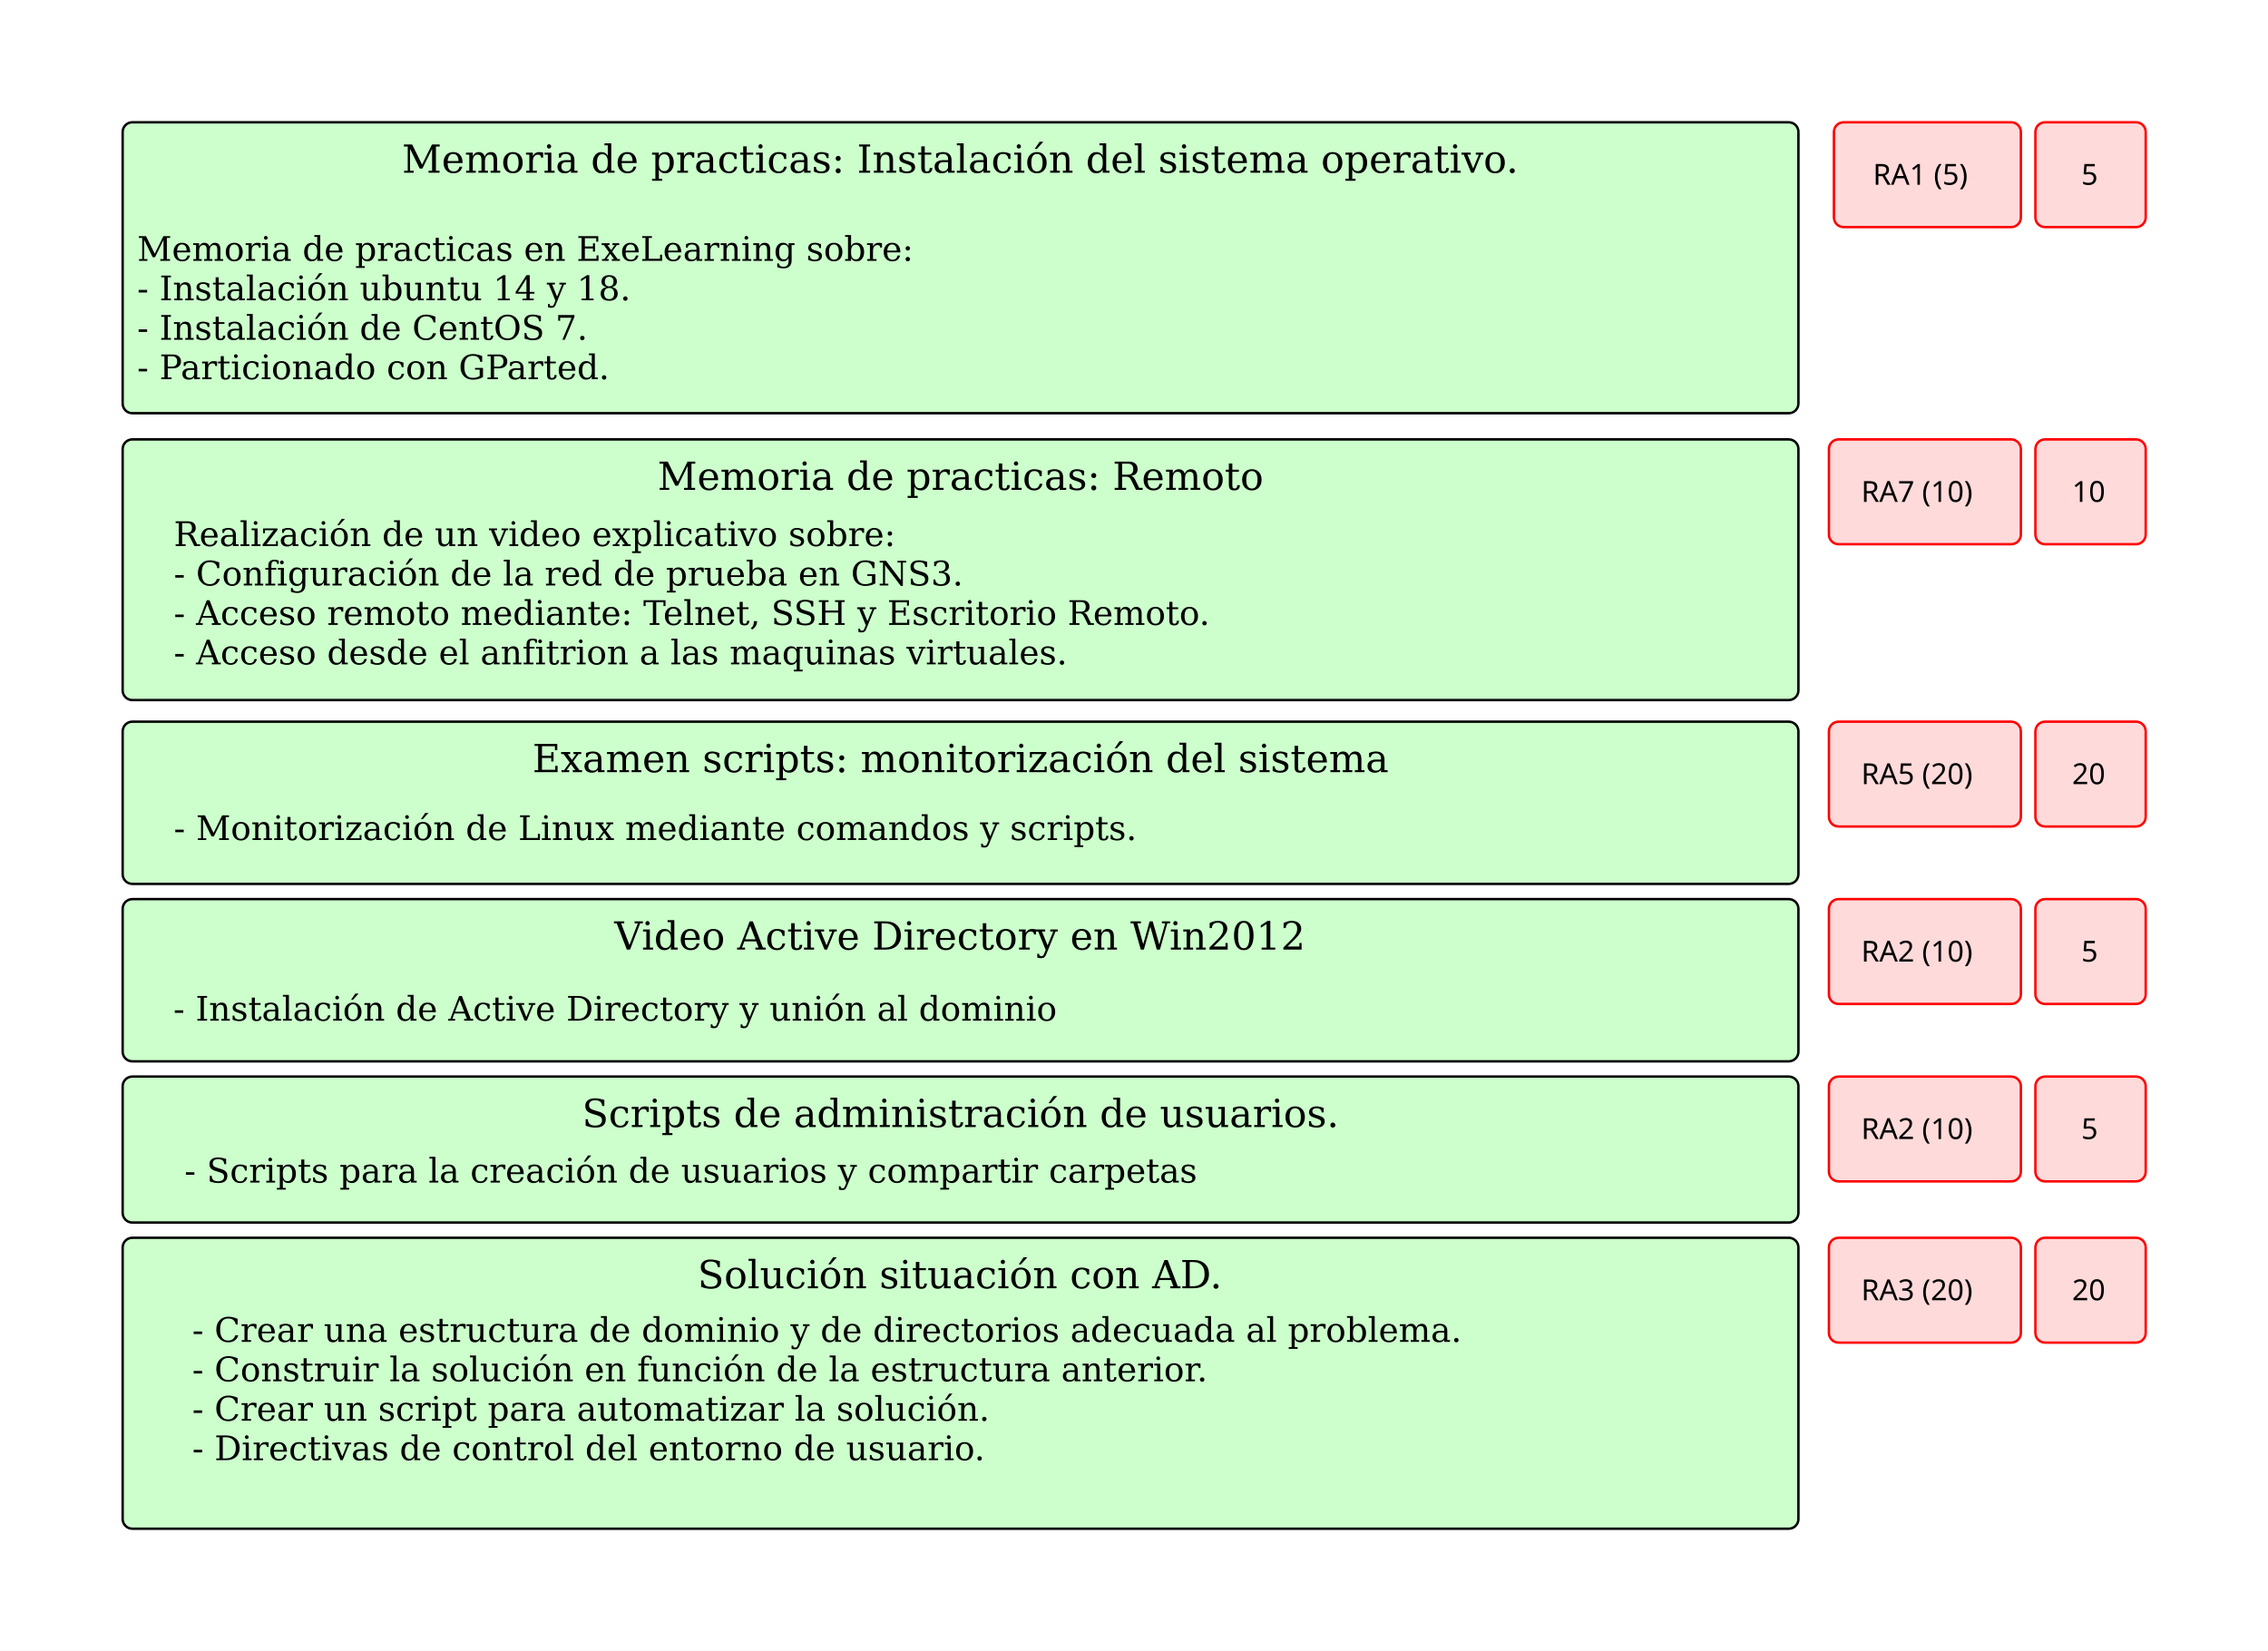
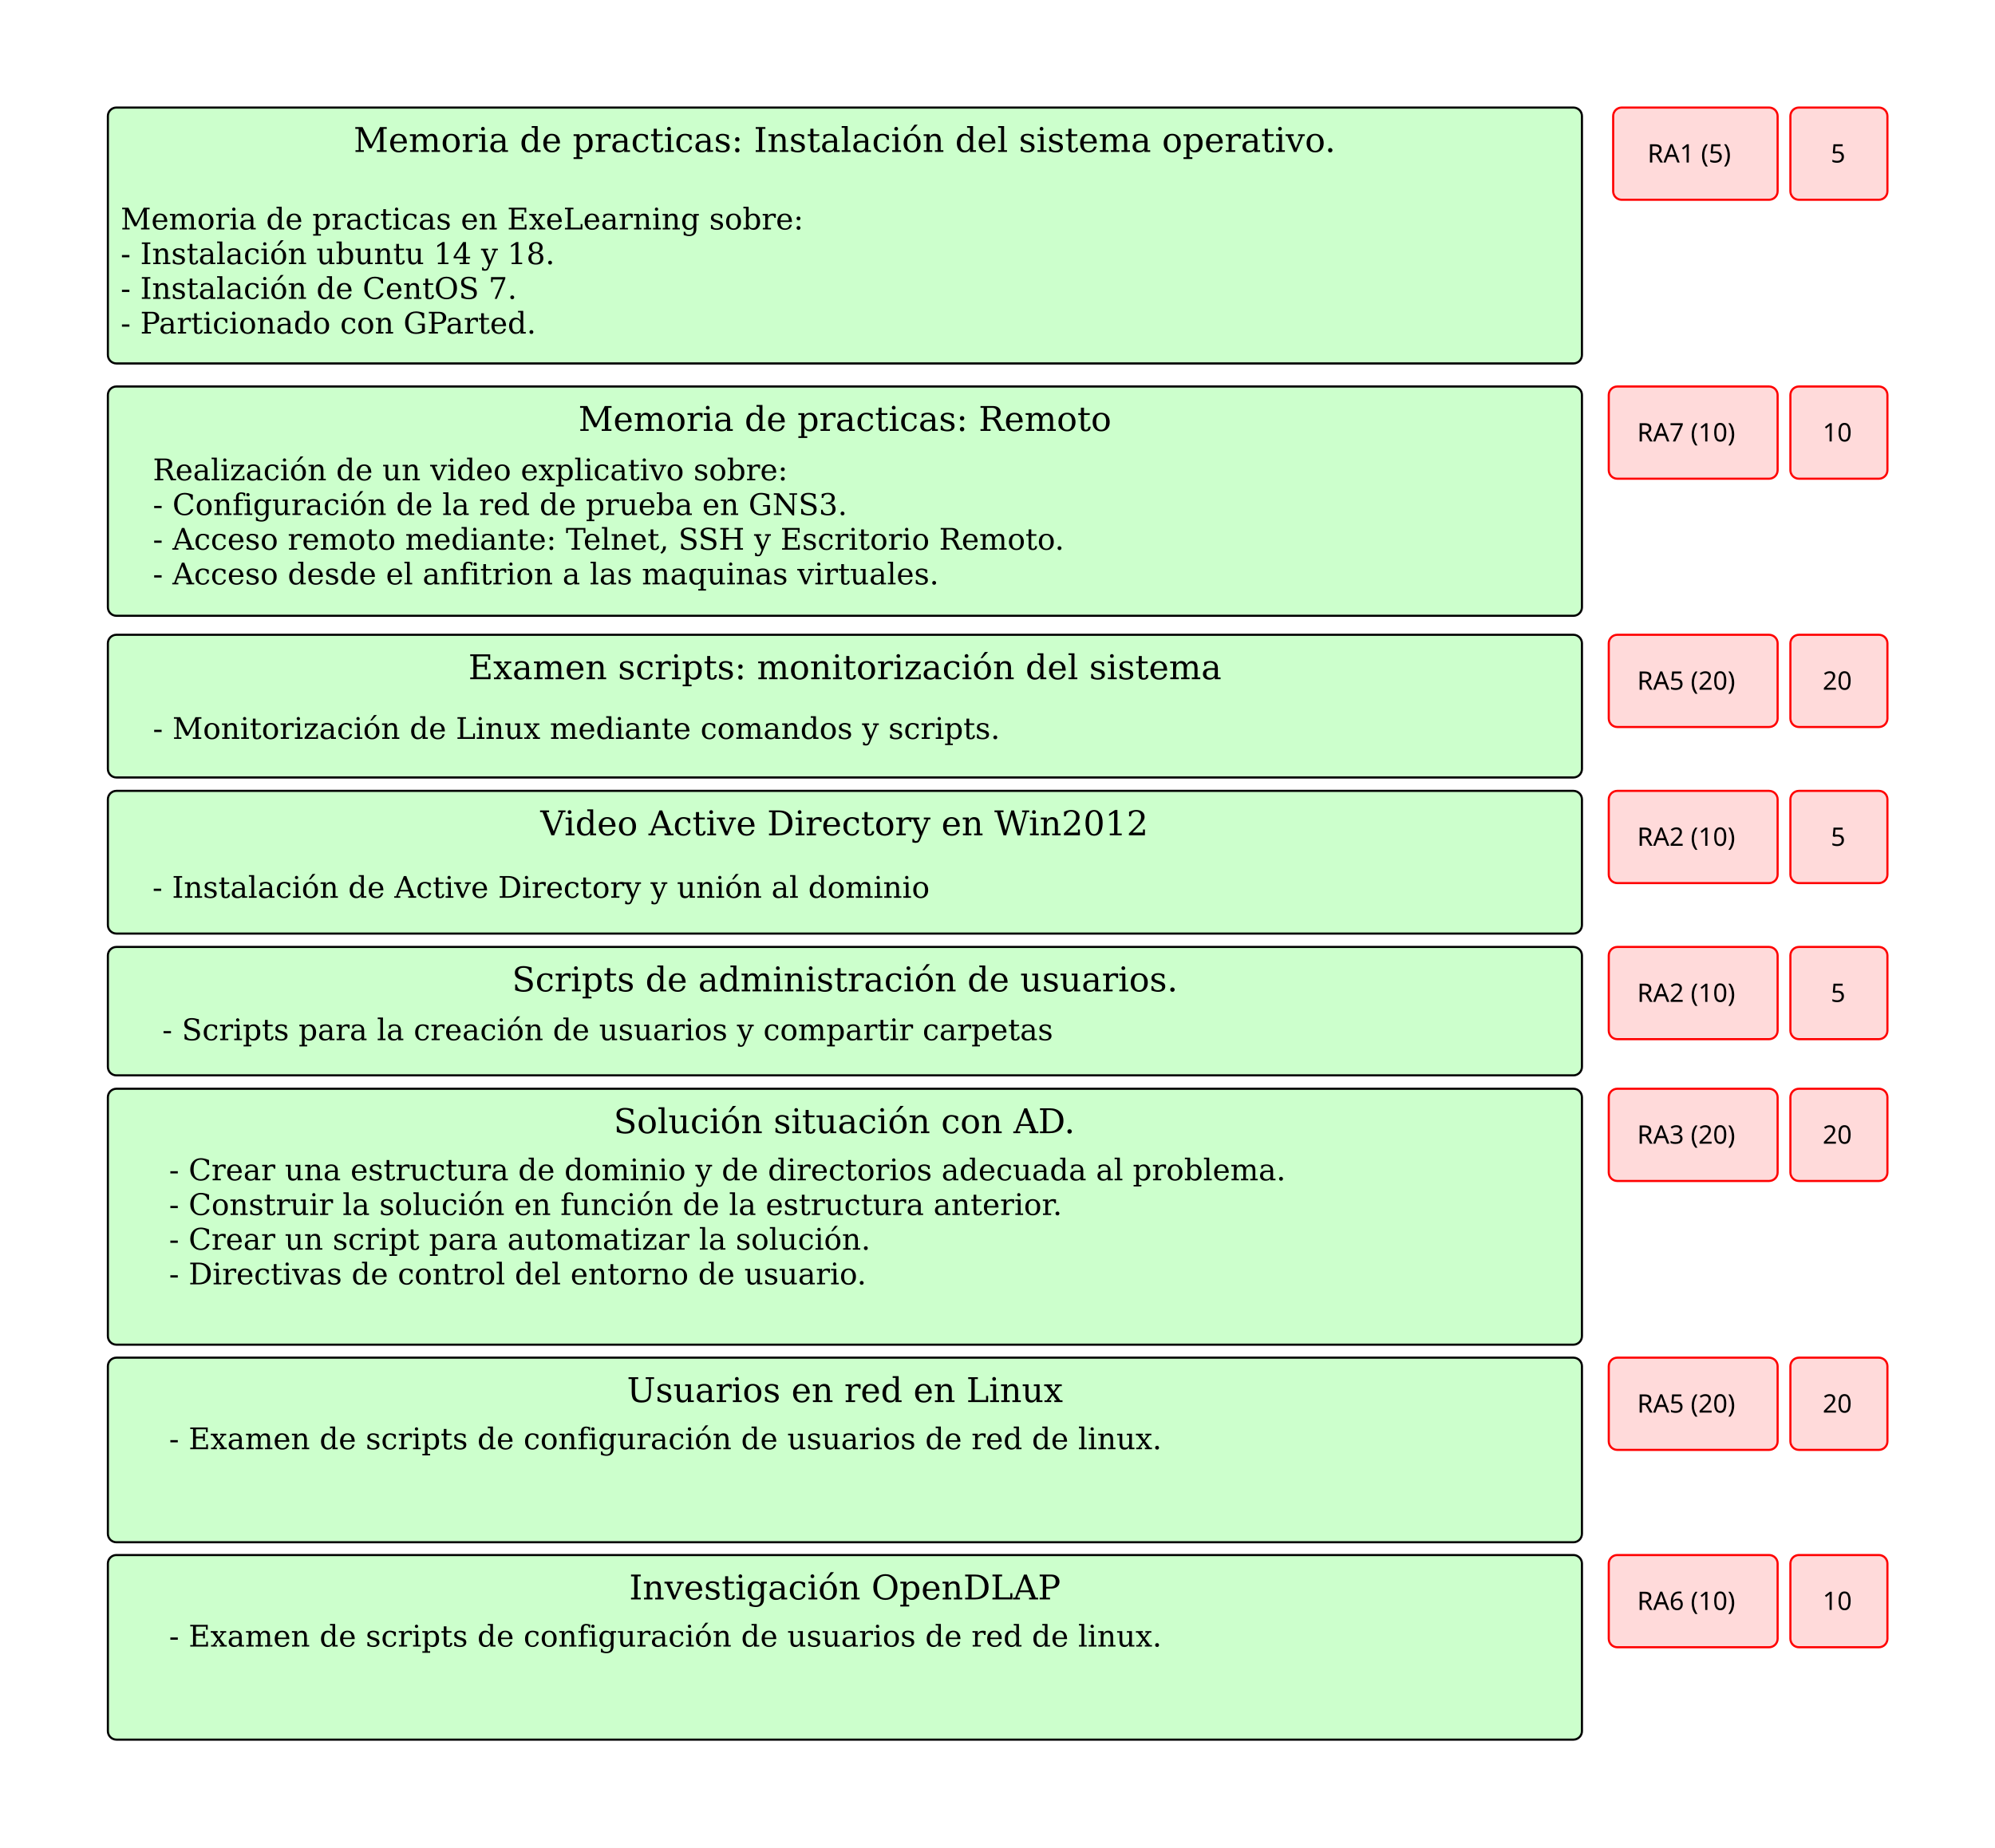
- <svg xmlns="http://www.w3.org/2000/svg" fill-opacity="1" color-rendering="auto" color-interpolation="auto" text-rendering="auto" stroke="black" stroke-linecap="square" width="937" stroke-miterlimit="10" shape-rendering="auto" stroke-opacity="1" fill="black" stroke-dasharray="none" font-weight="normal" stroke-width="1" height="682" font-family="'Dialog'" font-style="normal" stroke-linejoin="miter" font-size="12px" stroke-dashoffset="0" image-rendering="auto">
+ <svg xmlns="http://www.w3.org/2000/svg" fill-opacity="1" color-rendering="auto" color-interpolation="auto" text-rendering="auto" stroke="black" stroke-linecap="square" width="937" stroke-miterlimit="10" shape-rendering="auto" stroke-opacity="1" fill="black" stroke-dasharray="none" font-weight="normal" stroke-width="1" height="868" font-family="'Dialog'" font-style="normal" stroke-linejoin="miter" font-size="12px" stroke-dashoffset="0" image-rendering="auto">
  <defs id="genericDefs" />
  <g>
    <defs id="defs1">
      <clipPath clipPathUnits="userSpaceOnUse" id="clipPath1">
-         <path d="M0 0 L937 0 L937 682 L0 682 L0 0 Z" />
+         <path d="M0 0 L937 0 L937 868 L0 868 L0 0 Z" />
      </clipPath>
      <clipPath clipPathUnits="userSpaceOnUse" id="clipPath2">
-         <path d="M207 105 L1144 105 L1144 787 L207 787 L207 105 Z" />
+         <path d="M207 105 L1144 105 L1144 973 L207 973 L207 105 Z" />
      </clipPath>
    </defs>
    <g fill="white" text-rendering="geometricPrecision" shape-rendering="geometricPrecision" transform="translate(-207,-105)" stroke="white">
-       <rect x="207" width="937" height="682" y="105" clip-path="url(#clipPath2)" stroke="none" />
+       <rect x="207" width="937" height="868" y="105" clip-path="url(#clipPath2)" stroke="none" />
    </g>
    <g transform="matrix(1,0,0,1,-207,-105)" fill-opacity="0.145" fill="rgb(255,0,0)" text-rendering="geometricPrecision" shape-rendering="geometricPrecision" stroke="rgb(255,0,0)" stroke-opacity="0.145">
      <rect x="964.666" y="155.518" clip-path="url(#clipPath2)" width="77.237" rx="4" ry="4" height="43.315" stroke="none" />
    </g>
    <g stroke-linecap="butt" transform="matrix(1,0,0,1,-207,-105)" fill="red" text-rendering="geometricPrecision" shape-rendering="geometricPrecision" stroke="red" stroke-miterlimit="1.45">
      <rect x="964.666" y="155.518" clip-path="url(#clipPath2)" fill="none" width="77.237" rx="4" ry="4" height="43.315" />
      <text x="980.787" y="181.329" clip-path="url(#clipPath2)" fill="black" font-family="sans-serif" stroke="none" xml:space="preserve">RA1 (5)</text>
    </g>
    <g transform="matrix(1,0,0,1,-207,-105)" fill-opacity="0.145" fill="rgb(255,0,0)" text-rendering="geometricPrecision" shape-rendering="geometricPrecision" stroke="rgb(255,0,0)" stroke-opacity="0.145">
      <rect x="1047.903" y="155.518" clip-path="url(#clipPath2)" width="45.572" rx="4" ry="4" height="43.315" stroke="none" />
    </g>
    <g stroke-linecap="butt" transform="matrix(1,0,0,1,-207,-105)" fill="red" text-rendering="geometricPrecision" shape-rendering="geometricPrecision" stroke="red" stroke-miterlimit="1.45">
      <rect x="1047.903" y="155.518" clip-path="url(#clipPath2)" fill="none" width="45.572" rx="4" ry="4" height="43.315" />
      <text x="1066.871" y="181.329" clip-path="url(#clipPath2)" fill="black" font-family="sans-serif" stroke="none" xml:space="preserve">5</text>
    </g>
    <g fill="rgb(204,255,204)" text-rendering="geometricPrecision" shape-rendering="geometricPrecision" transform="matrix(1,0,0,1,-207,-105)" stroke="rgb(204,255,204)">
      <rect x="257.672" y="286.541" clip-path="url(#clipPath2)" width="692.328" rx="4" ry="4" height="107.704" stroke="none" />
    </g>
    <g font-size="16px" stroke-linecap="butt" transform="matrix(1,0,0,1,-207,-105)" text-rendering="geometricPrecision" font-family="'DejaVu Serif'" shape-rendering="geometricPrecision" stroke-miterlimit="1.45">
      <text x="478.66" xml:space="preserve" y="307.392" clip-path="url(#clipPath2)" stroke="none">Memoria de practicas: Remoto</text>
      <rect x="257.672" y="286.541" clip-path="url(#clipPath2)" fill="none" width="692.328" rx="4" ry="4" height="107.704" />
      <text x="278.8" xml:space="preserve" font-size="14px" y="330.597" clip-path="url(#clipPath2)" stroke="none">Realización de un video explicativo sobre:</text>
      <text x="278.8" xml:space="preserve" font-size="14px" y="346.894" clip-path="url(#clipPath2)" stroke="none">- Configuración de la red de prueba en GNS3.</text>
      <text x="278.8" xml:space="preserve" font-size="14px" y="363.191" clip-path="url(#clipPath2)" stroke="none">- Acceso remoto mediante: Telnet, SSH y Escritorio Remoto.</text>
      <text x="278.8" xml:space="preserve" font-size="14px" y="379.488" clip-path="url(#clipPath2)" stroke="none">- Acceso desde el anfitrion a las maquinas virtuales.</text>
    </g>
    <g transform="matrix(1,0,0,1,-207,-105)" fill-opacity="0.145" fill="rgb(255,0,0)" text-rendering="geometricPrecision" shape-rendering="geometricPrecision" stroke="rgb(255,0,0)" stroke-opacity="0.145">
      <rect x="962.597" y="286.541" clip-path="url(#clipPath2)" width="79.306" rx="4" ry="4" height="43.315" stroke="none" />
    </g>
    <g stroke-linecap="butt" transform="matrix(1,0,0,1,-207,-105)" fill="red" text-rendering="geometricPrecision" shape-rendering="geometricPrecision" stroke="red" stroke-miterlimit="1.45">
      <rect x="962.597" y="286.541" clip-path="url(#clipPath2)" fill="none" width="79.306" rx="4" ry="4" height="43.315" />
      <text x="975.936" y="312.353" clip-path="url(#clipPath2)" fill="black" font-family="sans-serif" stroke="none" xml:space="preserve">RA7 (10)</text>
    </g>
    <g transform="matrix(1,0,0,1,-207,-105)" fill-opacity="0.145" fill="rgb(255,0,0)" text-rendering="geometricPrecision" shape-rendering="geometricPrecision" stroke="rgb(255,0,0)" stroke-opacity="0.145">
      <rect x="1047.903" y="286.541" clip-path="url(#clipPath2)" width="45.572" rx="4" ry="4" height="43.315" stroke="none" />
    </g>
    <g stroke-linecap="butt" transform="matrix(1,0,0,1,-207,-105)" fill="red" text-rendering="geometricPrecision" shape-rendering="geometricPrecision" stroke="red" stroke-miterlimit="1.45">
      <rect x="1047.903" y="286.541" clip-path="url(#clipPath2)" fill="none" width="45.572" rx="4" ry="4" height="43.315" />
      <text x="1063.054" y="312.353" clip-path="url(#clipPath2)" fill="black" font-family="sans-serif" stroke="none" xml:space="preserve">10</text>
    </g>
    <g fill="rgb(204,255,204)" text-rendering="geometricPrecision" shape-rendering="geometricPrecision" transform="matrix(1,0,0,1,-207,-105)" stroke="rgb(204,255,204)">
      <rect x="257.672" y="155.518" clip-path="url(#clipPath2)" width="692.328" rx="4" ry="4" height="120.204" stroke="none" />
    </g>
    <g font-size="16px" stroke-linecap="butt" transform="matrix(1,0,0,1,-207,-105)" text-rendering="geometricPrecision" font-family="'DejaVu Serif'" shape-rendering="geometricPrecision" stroke-miterlimit="1.45">
      <text x="373.078" xml:space="preserve" y="176.369" clip-path="url(#clipPath2)" stroke="none">Memoria de practicas: Instalación del sistema operativo.</text>
      <rect x="257.672" y="155.518" clip-path="url(#clipPath2)" fill="none" width="692.328" rx="4" ry="4" height="120.204" />
      <text x="263.672" xml:space="preserve" font-size="14px" y="212.771" clip-path="url(#clipPath2)" stroke="none">Memoria de practicas en ExeLearning sobre:</text>
      <text x="263.672" xml:space="preserve" font-size="14px" y="229.068" clip-path="url(#clipPath2)" stroke="none">- Instalación ubuntu 14 y 18.</text>
      <text x="263.672" xml:space="preserve" font-size="14px" y="245.365" clip-path="url(#clipPath2)" stroke="none">- Instalación de CentOS 7.</text>
      <text x="263.672" xml:space="preserve" font-size="14px" y="261.662" clip-path="url(#clipPath2)" stroke="none">- Particionado con GParted.</text>
    </g>
    <g fill="rgb(204,255,204)" text-rendering="geometricPrecision" shape-rendering="geometricPrecision" transform="matrix(1,0,0,1,-207,-105)" stroke="rgb(204,255,204)">
      <rect x="257.672" y="403.17" clip-path="url(#clipPath2)" width="692.328" rx="4" ry="4" height="67.023" stroke="none" />
    </g>
    <g font-size="16px" stroke-linecap="butt" transform="matrix(1,0,0,1,-207,-105)" text-rendering="geometricPrecision" font-family="'DejaVu Serif'" shape-rendering="geometricPrecision" stroke-miterlimit="1.45">
      <text x="426.957" xml:space="preserve" y="424.022" clip-path="url(#clipPath2)" stroke="none">Examen scripts: monitorización del sistema</text>
      <rect x="257.672" y="403.17" clip-path="url(#clipPath2)" fill="none" width="692.328" rx="4" ry="4" height="67.023" />
    </g>
    <g transform="matrix(1,0,0,1,-207,-105)" fill-opacity="0.145" fill="rgb(255,0,0)" text-rendering="geometricPrecision" shape-rendering="geometricPrecision" stroke="rgb(255,0,0)" stroke-opacity="0.145">
      <rect x="962.597" y="403.17" clip-path="url(#clipPath2)" width="79.306" rx="4" ry="4" height="43.315" stroke="none" />
    </g>
    <g stroke-linecap="butt" transform="matrix(1,0,0,1,-207,-105)" fill="red" text-rendering="geometricPrecision" shape-rendering="geometricPrecision" stroke="red" stroke-miterlimit="1.45">
      <rect x="962.597" y="403.17" clip-path="url(#clipPath2)" fill="none" width="79.306" rx="4" ry="4" height="43.315" />
      <text x="975.936" y="428.982" clip-path="url(#clipPath2)" fill="black" font-family="sans-serif" stroke="none" xml:space="preserve">RA5 (20)</text>
    </g>
    <g transform="matrix(1,0,0,1,-207,-105)" fill-opacity="0.145" fill="rgb(255,0,0)" text-rendering="geometricPrecision" shape-rendering="geometricPrecision" stroke="rgb(255,0,0)" stroke-opacity="0.145">
      <rect x="1047.903" y="403.17" clip-path="url(#clipPath2)" width="45.572" rx="4" ry="4" height="43.315" stroke="none" />
    </g>
    <g stroke-linecap="butt" transform="matrix(1,0,0,1,-207,-105)" fill="red" text-rendering="geometricPrecision" shape-rendering="geometricPrecision" stroke="red" stroke-miterlimit="1.45">
      <rect x="1047.903" y="403.17" clip-path="url(#clipPath2)" fill="none" width="45.572" rx="4" ry="4" height="43.315" />
      <text x="1063.054" y="428.982" clip-path="url(#clipPath2)" fill="black" font-family="sans-serif" stroke="none" xml:space="preserve">20</text>
    </g>
    <g font-size="14px" stroke-linecap="butt" transform="matrix(1,0,0,1,-207,-105)" text-rendering="geometricPrecision" font-family="'DejaVu Serif'" shape-rendering="geometricPrecision" stroke-miterlimit="1.45">
      <text x="278.8" xml:space="preserve" y="452.066" clip-path="url(#clipPath2)" stroke="none">- Monitorización de Linux mediante comandos y scripts.</text>
    </g>
    <g fill="rgb(204,255,204)" text-rendering="geometricPrecision" shape-rendering="geometricPrecision" transform="matrix(1,0,0,1,-207,-105)" stroke="rgb(204,255,204)">
      <rect x="257.672" y="476.485" clip-path="url(#clipPath2)" width="692.328" rx="4" ry="4" height="67.023" stroke="none" />
    </g>
    <g font-size="16px" stroke-linecap="butt" transform="matrix(1,0,0,1,-207,-105)" text-rendering="geometricPrecision" font-family="'DejaVu Serif'" shape-rendering="geometricPrecision" stroke-miterlimit="1.45">
      <text x="460.805" xml:space="preserve" y="497.336" clip-path="url(#clipPath2)" stroke="none">Video Active Directory en Win2012</text>
      <rect x="257.672" y="476.485" clip-path="url(#clipPath2)" fill="none" width="692.328" rx="4" ry="4" height="67.023" />
    </g>
    <g transform="matrix(1,0,0,1,-207,-105)" fill-opacity="0.145" fill="rgb(255,0,0)" text-rendering="geometricPrecision" shape-rendering="geometricPrecision" stroke="rgb(255,0,0)" stroke-opacity="0.145">
      <rect x="962.597" y="476.485" clip-path="url(#clipPath2)" width="79.306" rx="4" ry="4" height="43.315" stroke="none" />
    </g>
    <g stroke-linecap="butt" transform="matrix(1,0,0,1,-207,-105)" fill="red" text-rendering="geometricPrecision" shape-rendering="geometricPrecision" stroke="red" stroke-miterlimit="1.45">
      <rect x="962.597" y="476.485" clip-path="url(#clipPath2)" fill="none" width="79.306" rx="4" ry="4" height="43.315" />
      <text x="975.936" y="502.296" clip-path="url(#clipPath2)" fill="black" font-family="sans-serif" stroke="none" xml:space="preserve">RA2 (10)</text>
    </g>
    <g transform="matrix(1,0,0,1,-207,-105)" fill-opacity="0.145" fill="rgb(255,0,0)" text-rendering="geometricPrecision" shape-rendering="geometricPrecision" stroke="rgb(255,0,0)" stroke-opacity="0.145">
      <rect x="1047.903" y="476.485" clip-path="url(#clipPath2)" width="45.572" rx="4" ry="4" height="43.315" stroke="none" />
    </g>
    <g stroke-linecap="butt" transform="matrix(1,0,0,1,-207,-105)" fill="red" text-rendering="geometricPrecision" shape-rendering="geometricPrecision" stroke="red" stroke-miterlimit="1.45">
      <rect x="1047.903" y="476.485" clip-path="url(#clipPath2)" fill="none" width="45.572" rx="4" ry="4" height="43.315" />
      <text x="1066.871" y="502.296" clip-path="url(#clipPath2)" fill="black" font-family="sans-serif" stroke="none" xml:space="preserve">5</text>
    </g>
    <g fill="rgb(204,255,204)" text-rendering="geometricPrecision" shape-rendering="geometricPrecision" transform="matrix(1,0,0,1,-207,-105)" stroke="rgb(204,255,204)">
      <rect x="257.672" y="549.799" clip-path="url(#clipPath2)" width="692.328" rx="4" ry="4" height="60.315" stroke="none" />
    </g>
    <g font-size="16px" stroke-linecap="butt" transform="matrix(1,0,0,1,-207,-105)" text-rendering="geometricPrecision" font-family="'DejaVu Serif'" shape-rendering="geometricPrecision" stroke-miterlimit="1.45">
      <text x="447.473" xml:space="preserve" y="570.651" clip-path="url(#clipPath2)" stroke="none">Scripts de administración de usuarios.</text>
      <rect x="257.672" y="549.799" clip-path="url(#clipPath2)" fill="none" width="692.328" rx="4" ry="4" height="60.315" />
    </g>
    <g transform="matrix(1,0,0,1,-207,-105)" fill-opacity="0.145" fill="rgb(255,0,0)" text-rendering="geometricPrecision" shape-rendering="geometricPrecision" stroke="rgb(255,0,0)" stroke-opacity="0.145">
      <rect x="962.597" y="549.799" clip-path="url(#clipPath2)" width="79.306" rx="4" ry="4" height="43.315" stroke="none" />
    </g>
    <g stroke-linecap="butt" transform="matrix(1,0,0,1,-207,-105)" fill="red" text-rendering="geometricPrecision" shape-rendering="geometricPrecision" stroke="red" stroke-miterlimit="1.45">
      <rect x="962.597" y="549.799" clip-path="url(#clipPath2)" fill="none" width="79.306" rx="4" ry="4" height="43.315" />
      <text x="975.936" y="575.611" clip-path="url(#clipPath2)" fill="black" font-family="sans-serif" stroke="none" xml:space="preserve">RA2 (10)</text>
    </g>
    <g transform="matrix(1,0,0,1,-207,-105)" fill-opacity="0.145" fill="rgb(255,0,0)" text-rendering="geometricPrecision" shape-rendering="geometricPrecision" stroke="rgb(255,0,0)" stroke-opacity="0.145">
      <rect x="1047.903" y="549.799" clip-path="url(#clipPath2)" width="45.572" rx="4" ry="4" height="43.315" stroke="none" />
    </g>
    <g stroke-linecap="butt" transform="matrix(1,0,0,1,-207,-105)" fill="red" text-rendering="geometricPrecision" shape-rendering="geometricPrecision" stroke="red" stroke-miterlimit="1.45">
      <rect x="1047.903" y="549.799" clip-path="url(#clipPath2)" fill="none" width="45.572" rx="4" ry="4" height="43.315" />
      <text x="1066.871" y="575.611" clip-path="url(#clipPath2)" fill="black" font-family="sans-serif" stroke="none" xml:space="preserve">5</text>
    </g>
    <g fill="rgb(204,255,204)" text-rendering="geometricPrecision" shape-rendering="geometricPrecision" transform="matrix(1,0,0,1,-207,-105)" stroke="rgb(204,255,204)">
      <rect x="257.672" y="616.405" clip-path="url(#clipPath2)" width="692.328" rx="4" ry="4" height="120.204" stroke="none" />
    </g>
    <g font-size="16px" stroke-linecap="butt" transform="matrix(1,0,0,1,-207,-105)" text-rendering="geometricPrecision" font-family="'DejaVu Serif'" shape-rendering="geometricPrecision" stroke-miterlimit="1.45">
      <text x="495.199" xml:space="preserve" y="637.256" clip-path="url(#clipPath2)" stroke="none">Solución situación con AD.</text>
      <rect x="257.672" y="616.405" clip-path="url(#clipPath2)" fill="none" width="692.328" rx="4" ry="4" height="120.204" />
    </g>
    <g transform="matrix(1,0,0,1,-207,-105)" fill-opacity="0.145" fill="rgb(255,0,0)" text-rendering="geometricPrecision" shape-rendering="geometricPrecision" stroke="rgb(255,0,0)" stroke-opacity="0.145">
      <rect x="962.597" y="616.405" clip-path="url(#clipPath2)" width="79.306" rx="4" ry="4" height="43.315" stroke="none" />
    </g>
    <g stroke-linecap="butt" transform="matrix(1,0,0,1,-207,-105)" fill="red" text-rendering="geometricPrecision" shape-rendering="geometricPrecision" stroke="red" stroke-miterlimit="1.45">
      <rect x="962.597" y="616.405" clip-path="url(#clipPath2)" fill="none" width="79.306" rx="4" ry="4" height="43.315" />
      <text x="975.936" y="642.216" clip-path="url(#clipPath2)" fill="black" font-family="sans-serif" stroke="none" xml:space="preserve">RA3 (20)</text>
    </g>
    <g transform="matrix(1,0,0,1,-207,-105)" fill-opacity="0.145" fill="rgb(255,0,0)" text-rendering="geometricPrecision" shape-rendering="geometricPrecision" stroke="rgb(255,0,0)" stroke-opacity="0.145">
      <rect x="1047.903" y="616.405" clip-path="url(#clipPath2)" width="45.572" rx="4" ry="4" height="43.315" stroke="none" />
    </g>
    <g stroke-linecap="butt" transform="matrix(1,0,0,1,-207,-105)" fill="red" text-rendering="geometricPrecision" shape-rendering="geometricPrecision" stroke="red" stroke-miterlimit="1.45">
      <rect x="1047.903" y="616.405" clip-path="url(#clipPath2)" fill="none" width="45.572" rx="4" ry="4" height="43.315" />
      <text x="1063.054" y="642.216" clip-path="url(#clipPath2)" fill="black" font-family="sans-serif" stroke="none" xml:space="preserve">20</text>
    </g>
    <g font-size="14px" stroke-linecap="butt" transform="matrix(1,0,0,1,-207,-105)" text-rendering="geometricPrecision" font-family="'DejaVu Serif'" shape-rendering="geometricPrecision" stroke-miterlimit="1.45">
      <text x="278.601" xml:space="preserve" y="526.697" clip-path="url(#clipPath2)" stroke="none">- Instalación de Active Directory y unión al dominio</text>
      <text x="283.201" xml:space="preserve" y="593.594" clip-path="url(#clipPath2)" stroke="none">- Scripts para la creación de usuarios y compartir carpetas</text>
      <text x="286.403" xml:space="preserve" y="659.4" clip-path="url(#clipPath2)" stroke="none">- Crear una estructura de dominio y de directorios adecuada al problema.</text>
      <text x="286.403" xml:space="preserve" y="675.697" clip-path="url(#clipPath2)" stroke="none">- Construir la solución en función de la estructura anterior.</text>
      <text x="286.403" xml:space="preserve" y="691.994" clip-path="url(#clipPath2)" stroke="none">- Crear un script para automatizar la solución.</text>
      <text x="286.403" xml:space="preserve" y="708.29" clip-path="url(#clipPath2)" stroke="none">- Directivas de control del entorno de usuario.</text>
    </g>
+     <g fill="rgb(204,255,204)" text-rendering="geometricPrecision" shape-rendering="geometricPrecision" transform="matrix(1,0,0,1,-207,-105)" stroke="rgb(204,255,204)">
+       <rect x="257.672" y="742.719" clip-path="url(#clipPath2)" width="692.328" rx="4" ry="4" height="86.704" stroke="none" />
+     </g>
+     <g font-size="16px" stroke-linecap="butt" transform="matrix(1,0,0,1,-207,-105)" text-rendering="geometricPrecision" font-family="'DejaVu Serif'" shape-rendering="geometricPrecision" stroke-miterlimit="1.45">
+       <text x="501.449" xml:space="preserve" y="763.571" clip-path="url(#clipPath2)" stroke="none">Usuarios en red en Linux</text>
+       <rect x="257.672" y="742.719" clip-path="url(#clipPath2)" fill="none" width="692.328" rx="4" ry="4" height="86.704" />
+     </g>
+     <g transform="matrix(1,0,0,1,-207,-105)" fill-opacity="0.145" fill="rgb(255,0,0)" text-rendering="geometricPrecision" shape-rendering="geometricPrecision" stroke="rgb(255,0,0)" stroke-opacity="0.145">
+       <rect x="962.597" y="742.719" clip-path="url(#clipPath2)" width="79.306" rx="4" ry="4" height="43.315" stroke="none" />
+     </g>
+     <g stroke-linecap="butt" transform="matrix(1,0,0,1,-207,-105)" fill="red" text-rendering="geometricPrecision" shape-rendering="geometricPrecision" stroke="red" stroke-miterlimit="1.45">
+       <rect x="962.597" y="742.719" clip-path="url(#clipPath2)" fill="none" width="79.306" rx="4" ry="4" height="43.315" />
+       <text x="975.936" y="768.531" clip-path="url(#clipPath2)" fill="black" font-family="sans-serif" stroke="none" xml:space="preserve">RA5 (20)</text>
+     </g>
+     <g transform="matrix(1,0,0,1,-207,-105)" fill-opacity="0.145" fill="rgb(255,0,0)" text-rendering="geometricPrecision" shape-rendering="geometricPrecision" stroke="rgb(255,0,0)" stroke-opacity="0.145">
+       <rect x="1047.903" y="742.719" clip-path="url(#clipPath2)" width="45.572" rx="4" ry="4" height="43.315" stroke="none" />
+     </g>
+     <g stroke-linecap="butt" transform="matrix(1,0,0,1,-207,-105)" fill="red" text-rendering="geometricPrecision" shape-rendering="geometricPrecision" stroke="red" stroke-miterlimit="1.45">
+       <rect x="1047.903" y="742.719" clip-path="url(#clipPath2)" fill="none" width="45.572" rx="4" ry="4" height="43.315" />
+       <text x="1063.054" y="768.531" clip-path="url(#clipPath2)" fill="black" font-family="sans-serif" stroke="none" xml:space="preserve">20</text>
+     </g>
+     <g font-size="14px" stroke-linecap="butt" transform="matrix(1,0,0,1,-207,-105)" text-rendering="geometricPrecision" font-family="'DejaVu Serif'" shape-rendering="geometricPrecision" stroke-miterlimit="1.45">
+       <text x="286.403" xml:space="preserve" y="785.714" clip-path="url(#clipPath2)" stroke="none">- Examen de scripts de configuración de usuarios de red de linux.</text>
+     </g>
+     <g fill="rgb(204,255,204)" text-rendering="geometricPrecision" shape-rendering="geometricPrecision" transform="matrix(1,0,0,1,-207,-105)" stroke="rgb(204,255,204)">
+       <rect x="257.672" y="835.424" clip-path="url(#clipPath2)" width="692.328" rx="4" ry="4" height="86.704" stroke="none" />
+     </g>
+     <g font-size="16px" stroke-linecap="butt" transform="matrix(1,0,0,1,-207,-105)" text-rendering="geometricPrecision" font-family="'DejaVu Serif'" shape-rendering="geometricPrecision" stroke-miterlimit="1.45">
+       <text x="502.496" xml:space="preserve" y="856.275" clip-path="url(#clipPath2)" stroke="none">Investigación OpenDLAP</text>
+       <rect x="257.672" y="835.424" clip-path="url(#clipPath2)" fill="none" width="692.328" rx="4" ry="4" height="86.704" />
+     </g>
+     <g transform="matrix(1,0,0,1,-207,-105)" fill-opacity="0.145" fill="rgb(255,0,0)" text-rendering="geometricPrecision" shape-rendering="geometricPrecision" stroke="rgb(255,0,0)" stroke-opacity="0.145">
+       <rect x="962.597" y="835.424" clip-path="url(#clipPath2)" width="79.306" rx="4" ry="4" height="43.315" stroke="none" />
+     </g>
+     <g stroke-linecap="butt" transform="matrix(1,0,0,1,-207,-105)" fill="red" text-rendering="geometricPrecision" shape-rendering="geometricPrecision" stroke="red" stroke-miterlimit="1.45">
+       <rect x="962.597" y="835.424" clip-path="url(#clipPath2)" fill="none" width="79.306" rx="4" ry="4" height="43.315" />
+       <text x="975.936" y="861.235" clip-path="url(#clipPath2)" fill="black" font-family="sans-serif" stroke="none" xml:space="preserve">RA6 (10)</text>
+     </g>
+     <g transform="matrix(1,0,0,1,-207,-105)" fill-opacity="0.145" fill="rgb(255,0,0)" text-rendering="geometricPrecision" shape-rendering="geometricPrecision" stroke="rgb(255,0,0)" stroke-opacity="0.145">
+       <rect x="1047.903" y="835.424" clip-path="url(#clipPath2)" width="45.572" rx="4" ry="4" height="43.315" stroke="none" />
+     </g>
+     <g stroke-linecap="butt" transform="matrix(1,0,0,1,-207,-105)" fill="red" text-rendering="geometricPrecision" shape-rendering="geometricPrecision" stroke="red" stroke-miterlimit="1.45">
+       <rect x="1047.903" y="835.424" clip-path="url(#clipPath2)" fill="none" width="45.572" rx="4" ry="4" height="43.315" />
+       <text x="1063.054" y="861.235" clip-path="url(#clipPath2)" fill="black" font-family="sans-serif" stroke="none" xml:space="preserve">10</text>
+     </g>
+     <g font-size="14px" stroke-linecap="butt" transform="matrix(1,0,0,1,-207,-105)" text-rendering="geometricPrecision" font-family="'DejaVu Serif'" shape-rendering="geometricPrecision" stroke-miterlimit="1.45">
+       <text x="286.403" xml:space="preserve" y="878.419" clip-path="url(#clipPath2)" stroke="none">- Examen de scripts de configuración de usuarios de red de linux.</text>
+     </g>
  </g>
</svg>
